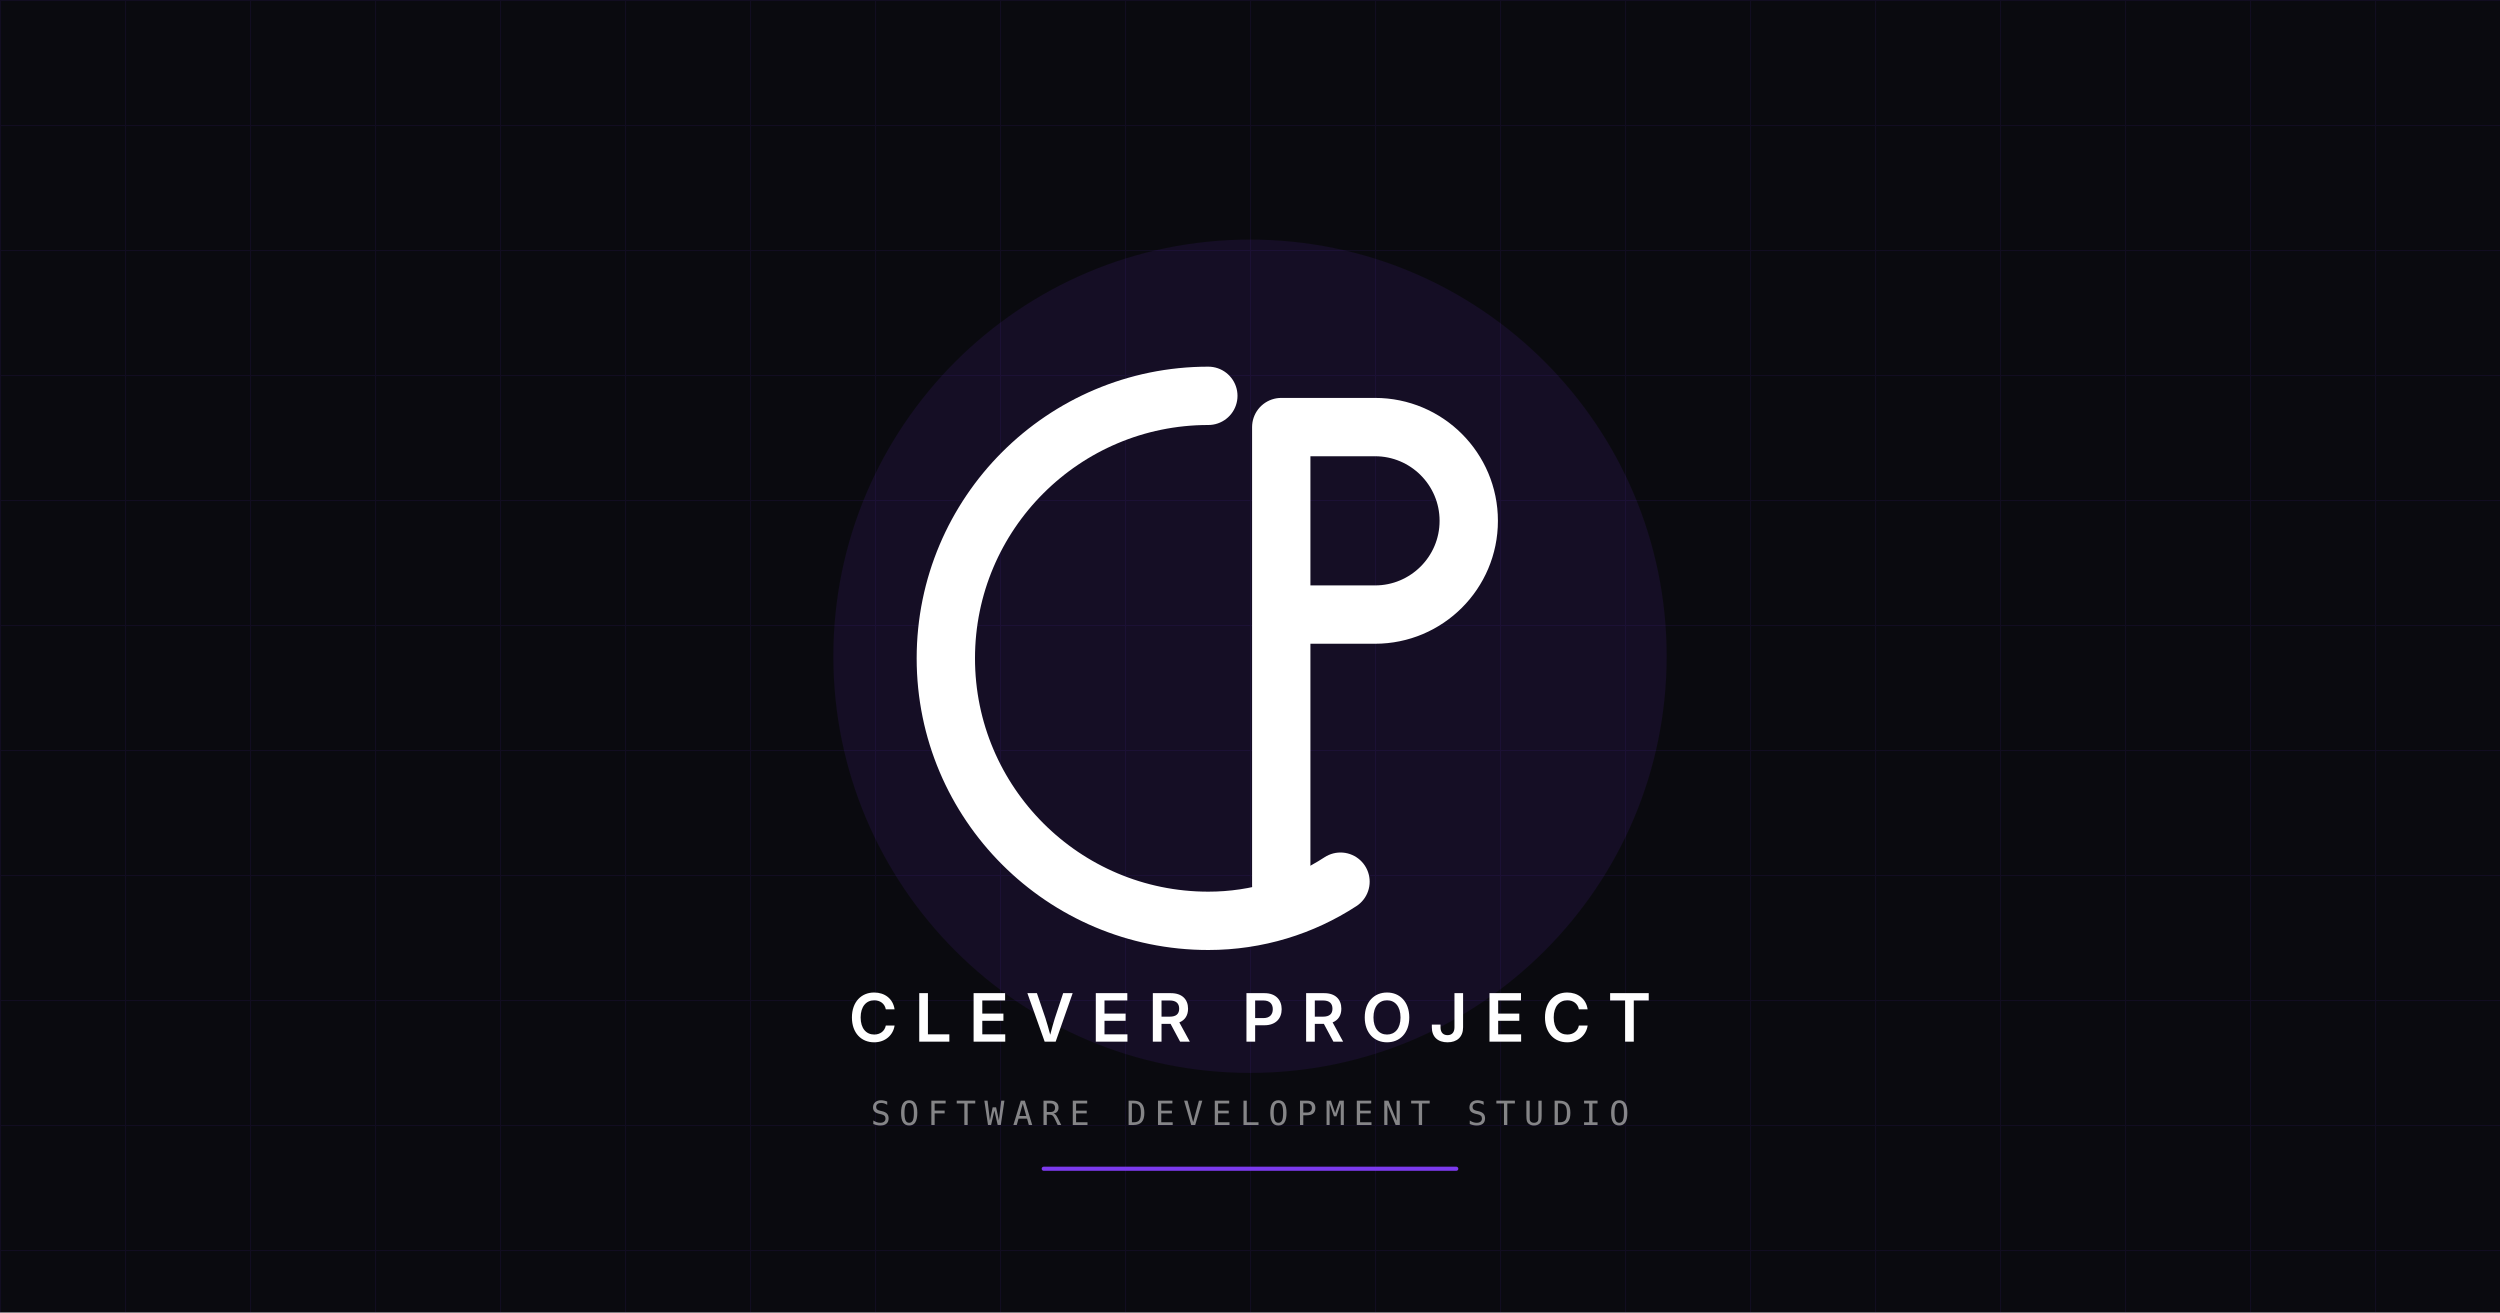
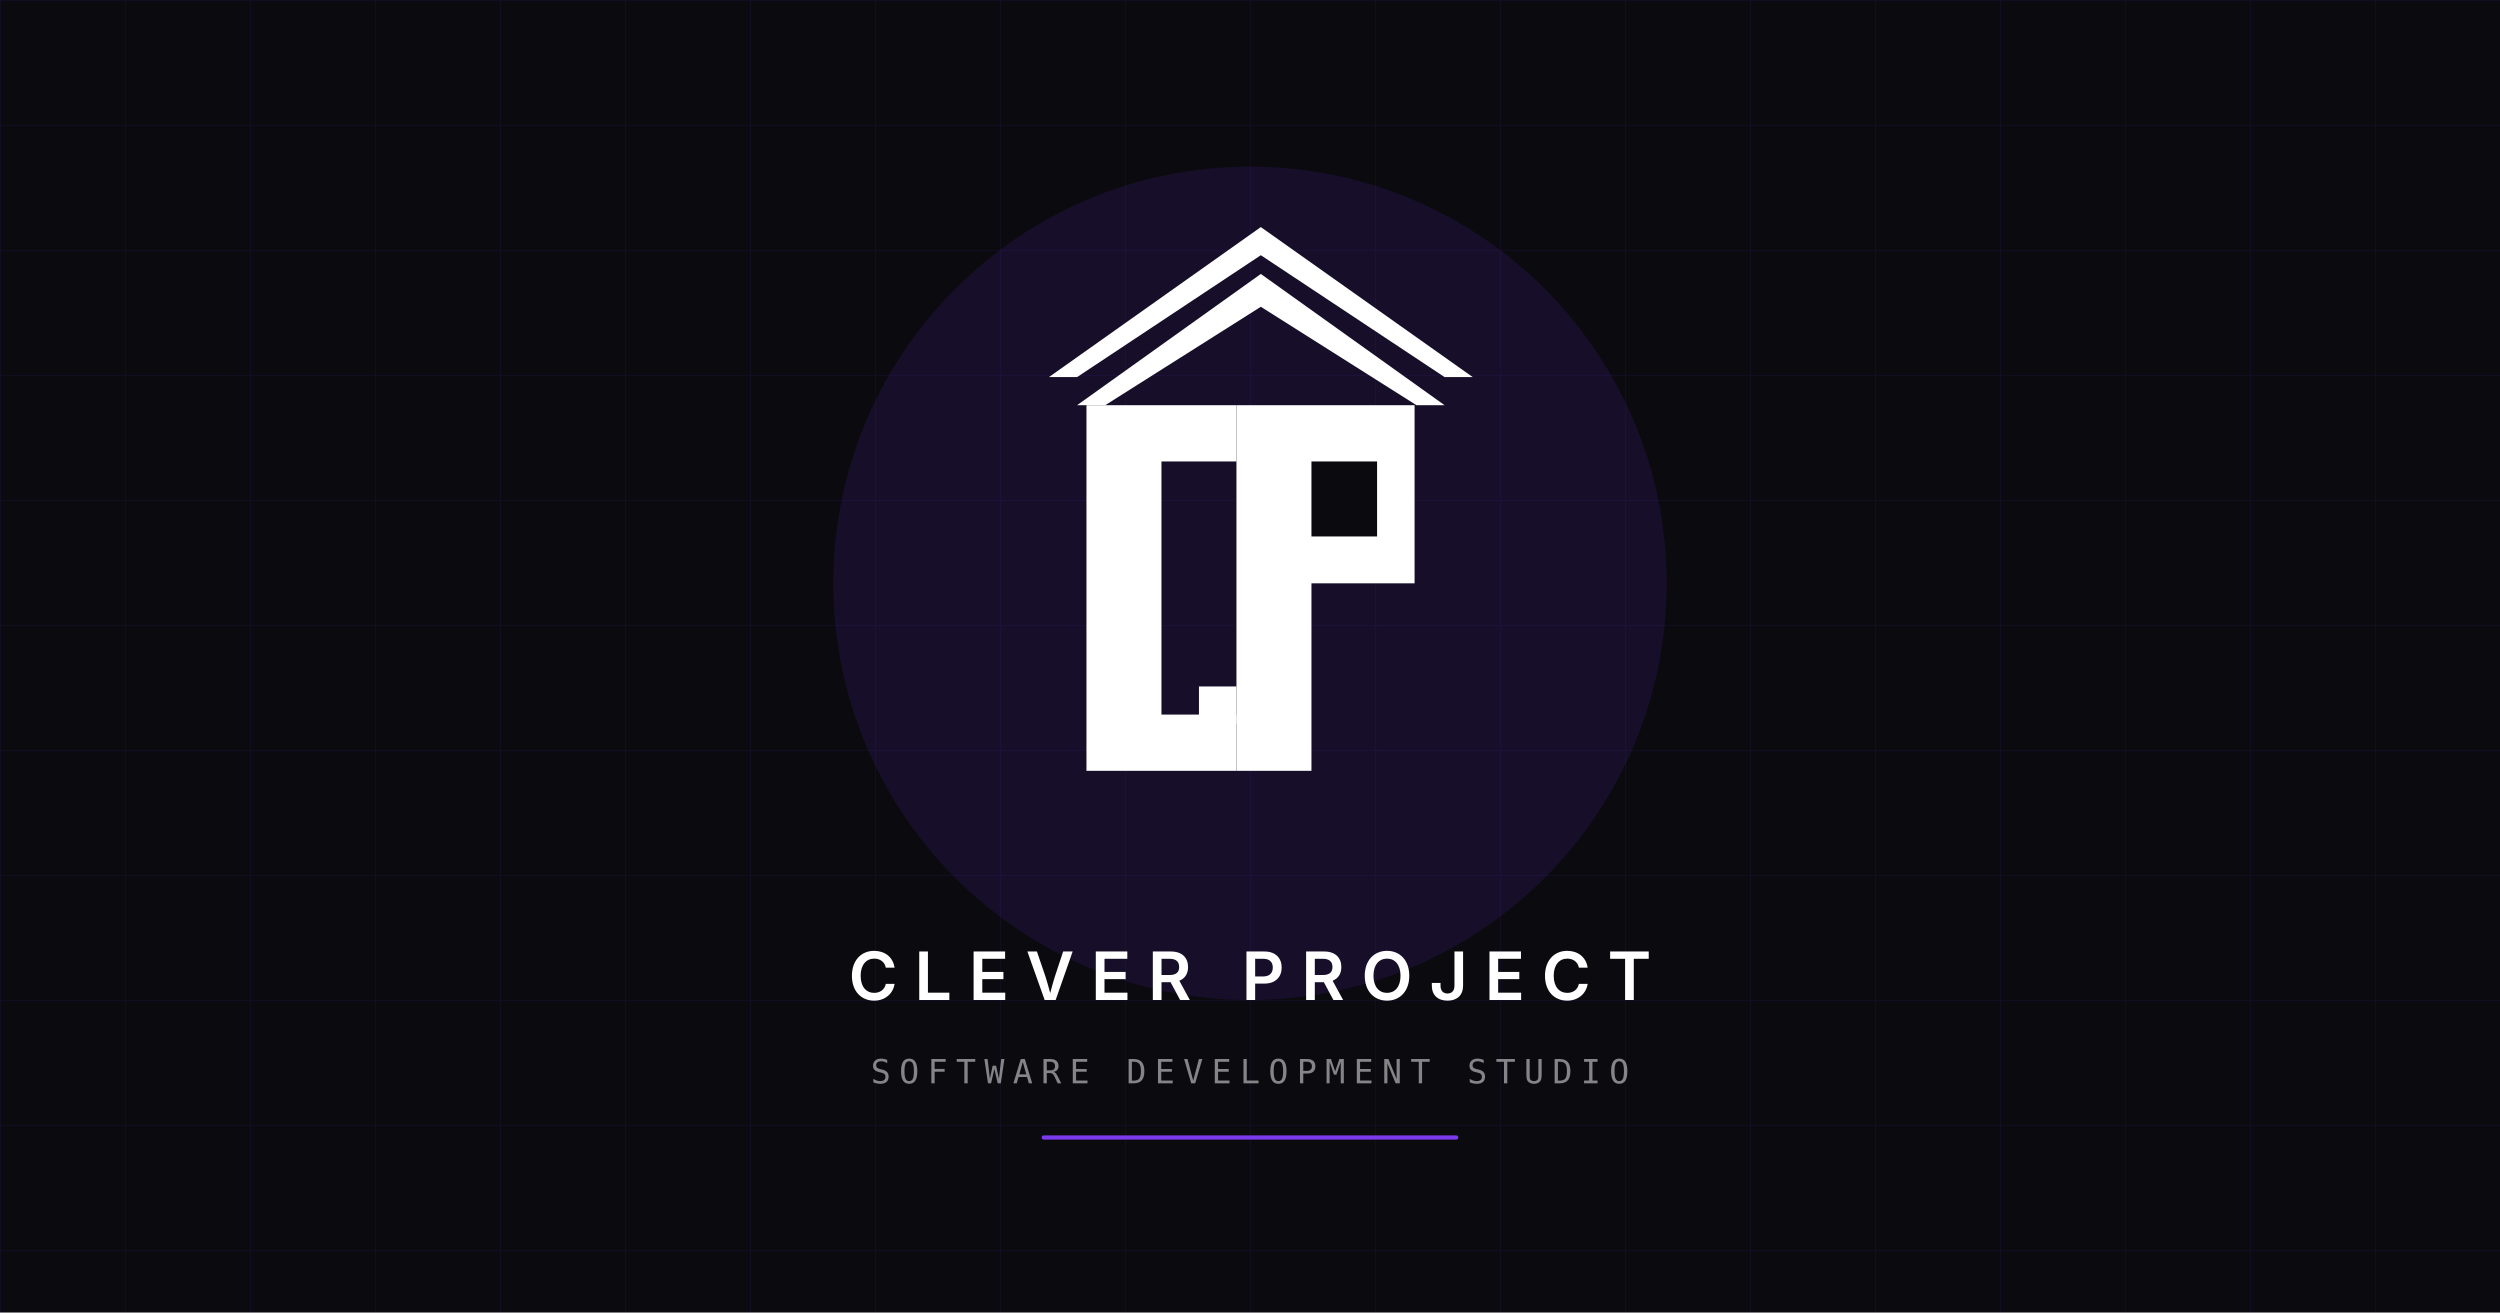
<svg xmlns="http://www.w3.org/2000/svg" width="1200" height="630" viewBox="0 0 1200 630" fill="none">
  <rect width="1200" height="630" fill="#0A0A0F" />
  <defs>
    <pattern id="grid" width="60" height="60" patternUnits="userSpaceOnUse">
      <path d="M 60 0 L 0 0 0 60" fill="none" stroke="rgba(124,58,237,0.08)" stroke-width="1" />
    </pattern>
  </defs>
  <rect width="1200" height="630" fill="url(#grid)" />
-   <circle cx="600" cy="315" r="200" fill="rgba(124,58,237,0.1)" />
-   <g transform="translate(440, 160)">
-     <path d="M140 30C70.442 30 14 86.442 14 156C14 225.558 70.442 282 140 282C163.31 282 185.16 275.12 203.44 263.2" stroke="white" stroke-width="28" stroke-linecap="round" fill="none" />
-     <path d="M175 45V265M175 45H220C244.853 45 265 65.147 265 90V90C265 114.853 244.853 135 220 135H175" stroke="white" stroke-width="28" stroke-linecap="round" stroke-linejoin="round" fill="none" />
+   <circle cx="600" cy="280" r="200" fill="rgba(124,58,237,0.12)" />
+   <g transform="translate(490, 100) scale(0.45)">
+     <polygon points="256,20 30,180 60,180 256,50 452,180 482,180" fill="white" />
+     <polygon points="256,70 60,210 90,210 256,105 422,210 452,210" fill="white" />
+     <path d="M70,210 L70,600 L230,600 L230,540 L150,540 L150,270 L230,270 L230,210 Z" fill="white" />
+     <rect x="190" y="510" width="40" height="40" fill="white" />
+     <path d="M230,210 L230,600 L310,600 L310,400 L420,400 L420,210 Z" fill="white" />
+     <rect x="310" y="270" width="70" height="80" fill="#0A0A0F" />
  </g>
-   <text x="600" y="500" text-anchor="middle" font-family="'Clash Display', 'Inter', sans-serif" font-size="32" font-weight="600" fill="white" letter-spacing="8">CLEVER PROJECT</text>
-   <text x="600" y="540" text-anchor="middle" font-family="'JetBrains Mono', monospace" font-size="16" fill="rgba(255,255,255,0.5)" letter-spacing="4">SOFTWARE DEVELOPMENT STUDIO</text>
-   <rect x="500" y="560" width="200" height="2" rx="1" fill="#7C3AED" />
+   <text x="600" y="480" text-anchor="middle" font-family="'Clash Display', 'Inter', sans-serif" font-size="32" font-weight="600" fill="white" letter-spacing="8">CLEVER PROJECT</text>
+   <text x="600" y="520" text-anchor="middle" font-family="'JetBrains Mono', monospace" font-size="16" fill="rgba(255,255,255,0.5)" letter-spacing="4">SOFTWARE DEVELOPMENT STUDIO</text>
+   <rect x="500" y="545" width="200" height="2" rx="1" fill="#7C3AED" />
</svg>
